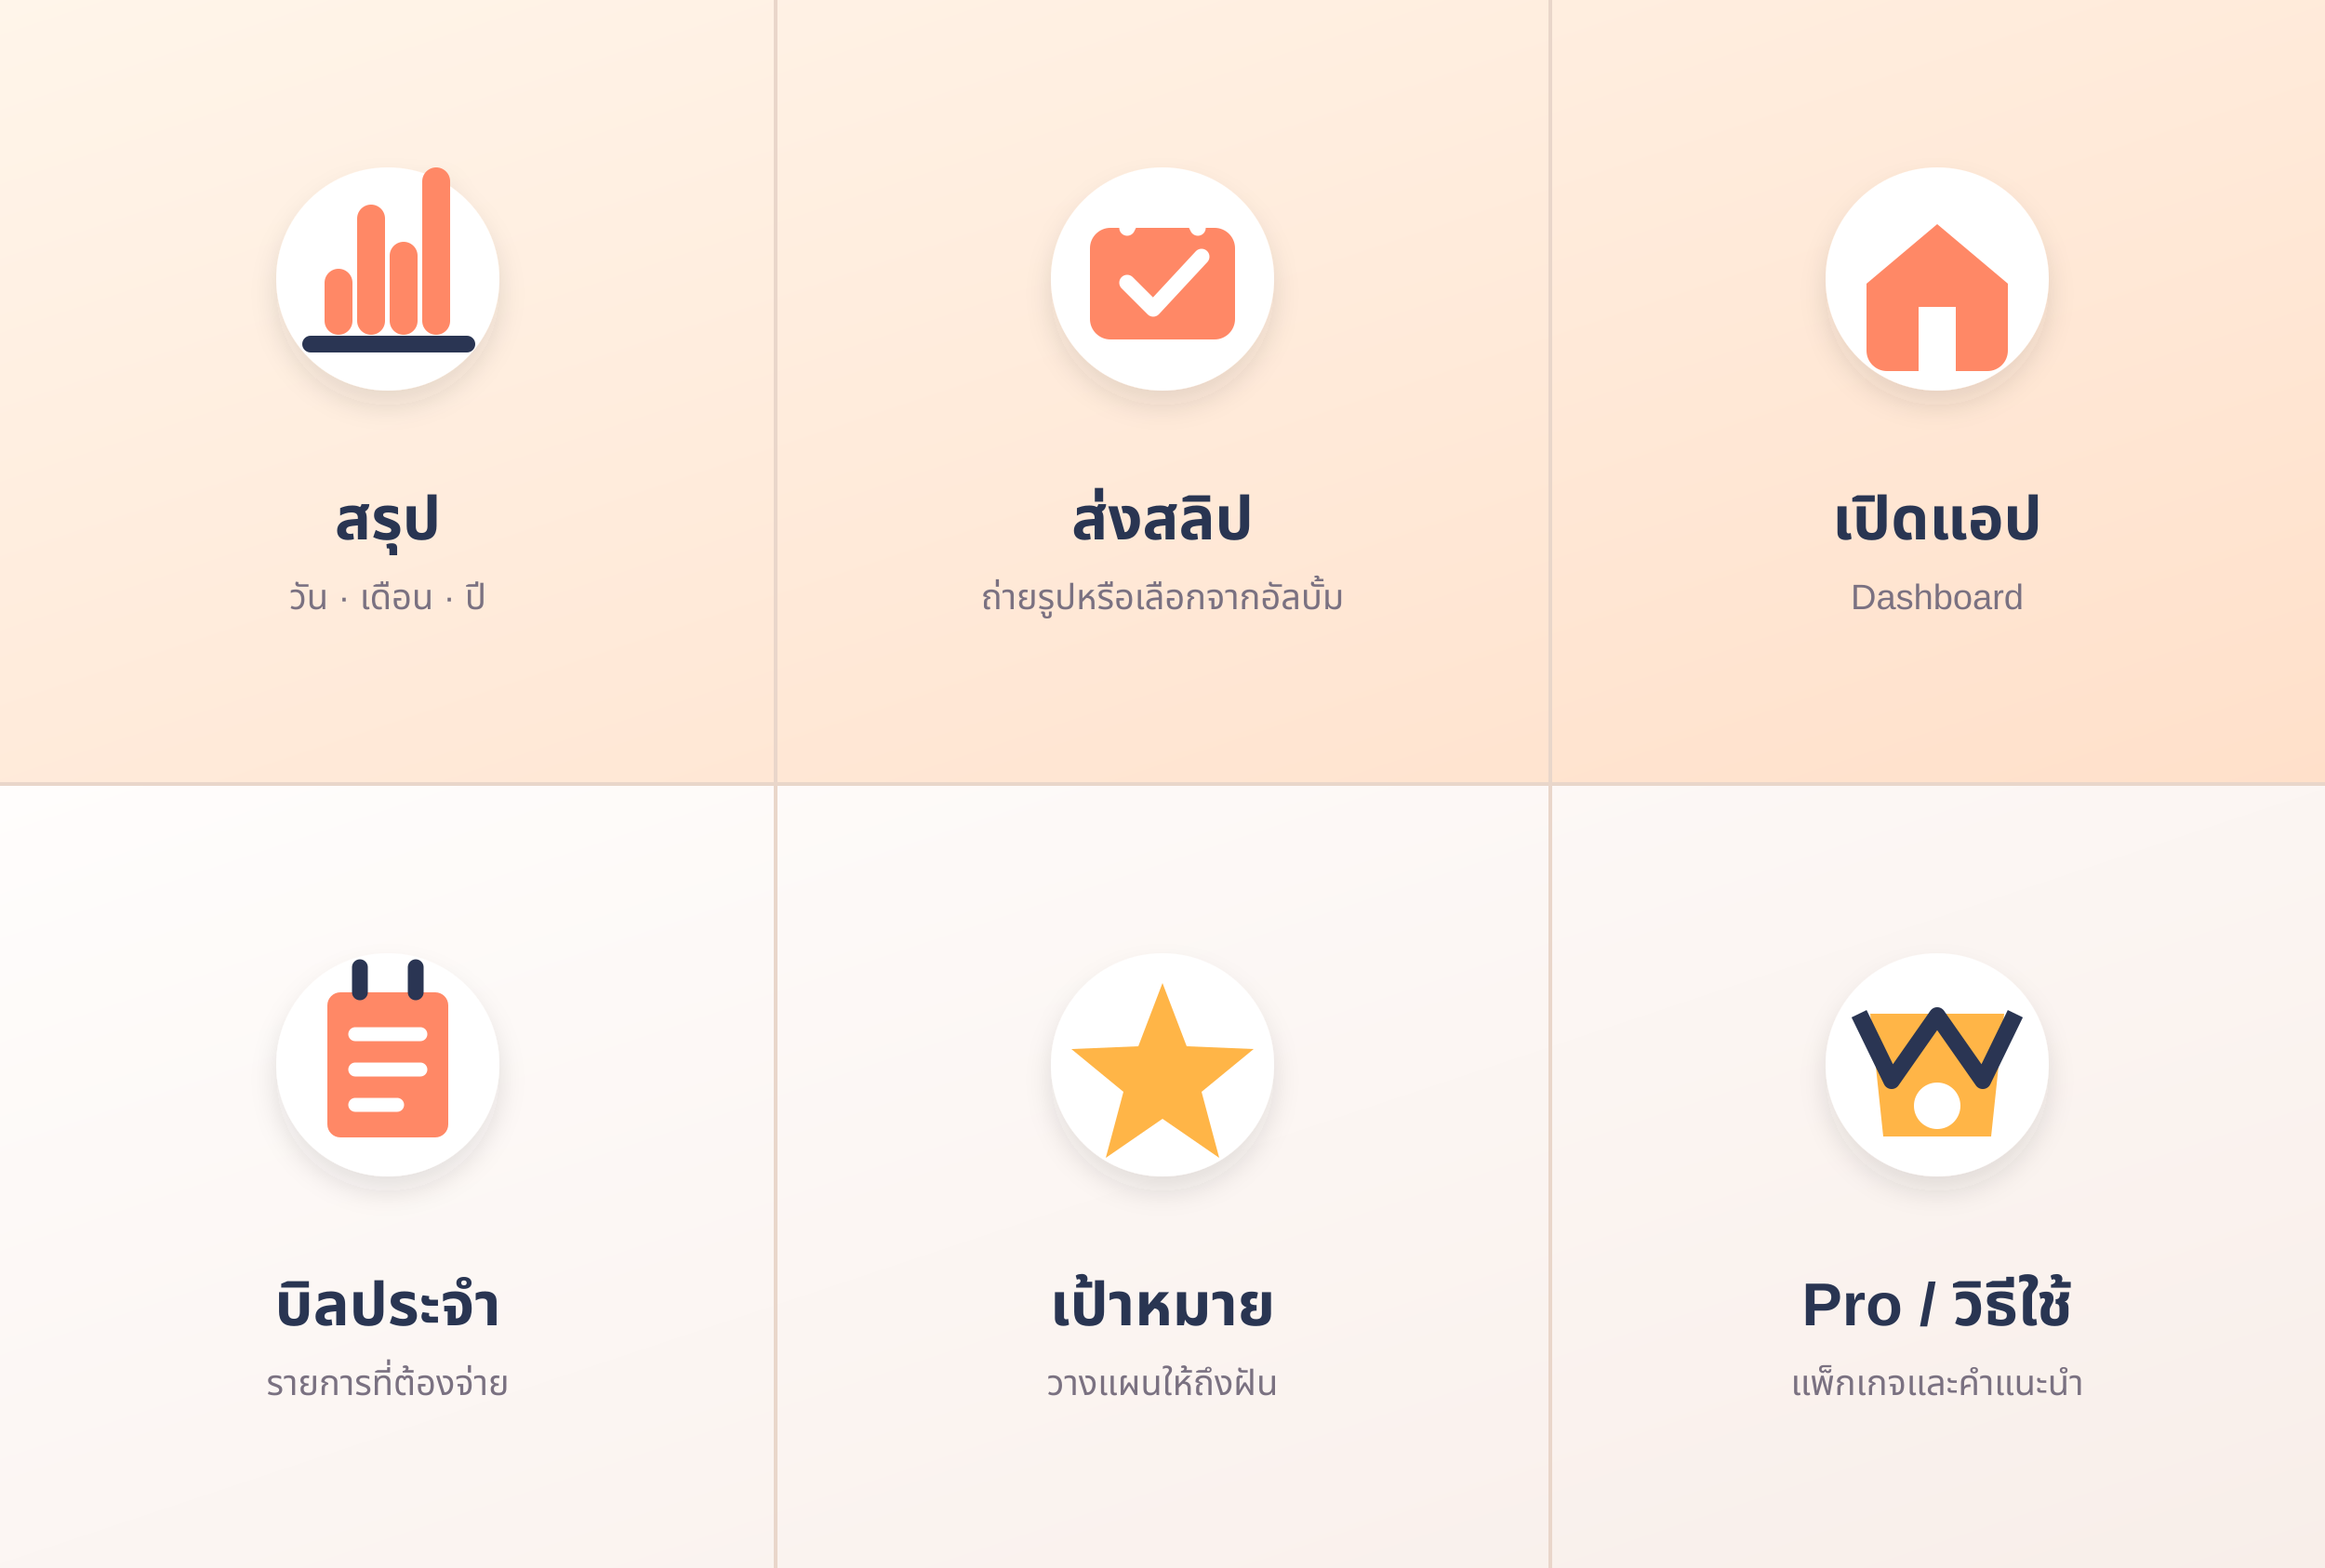
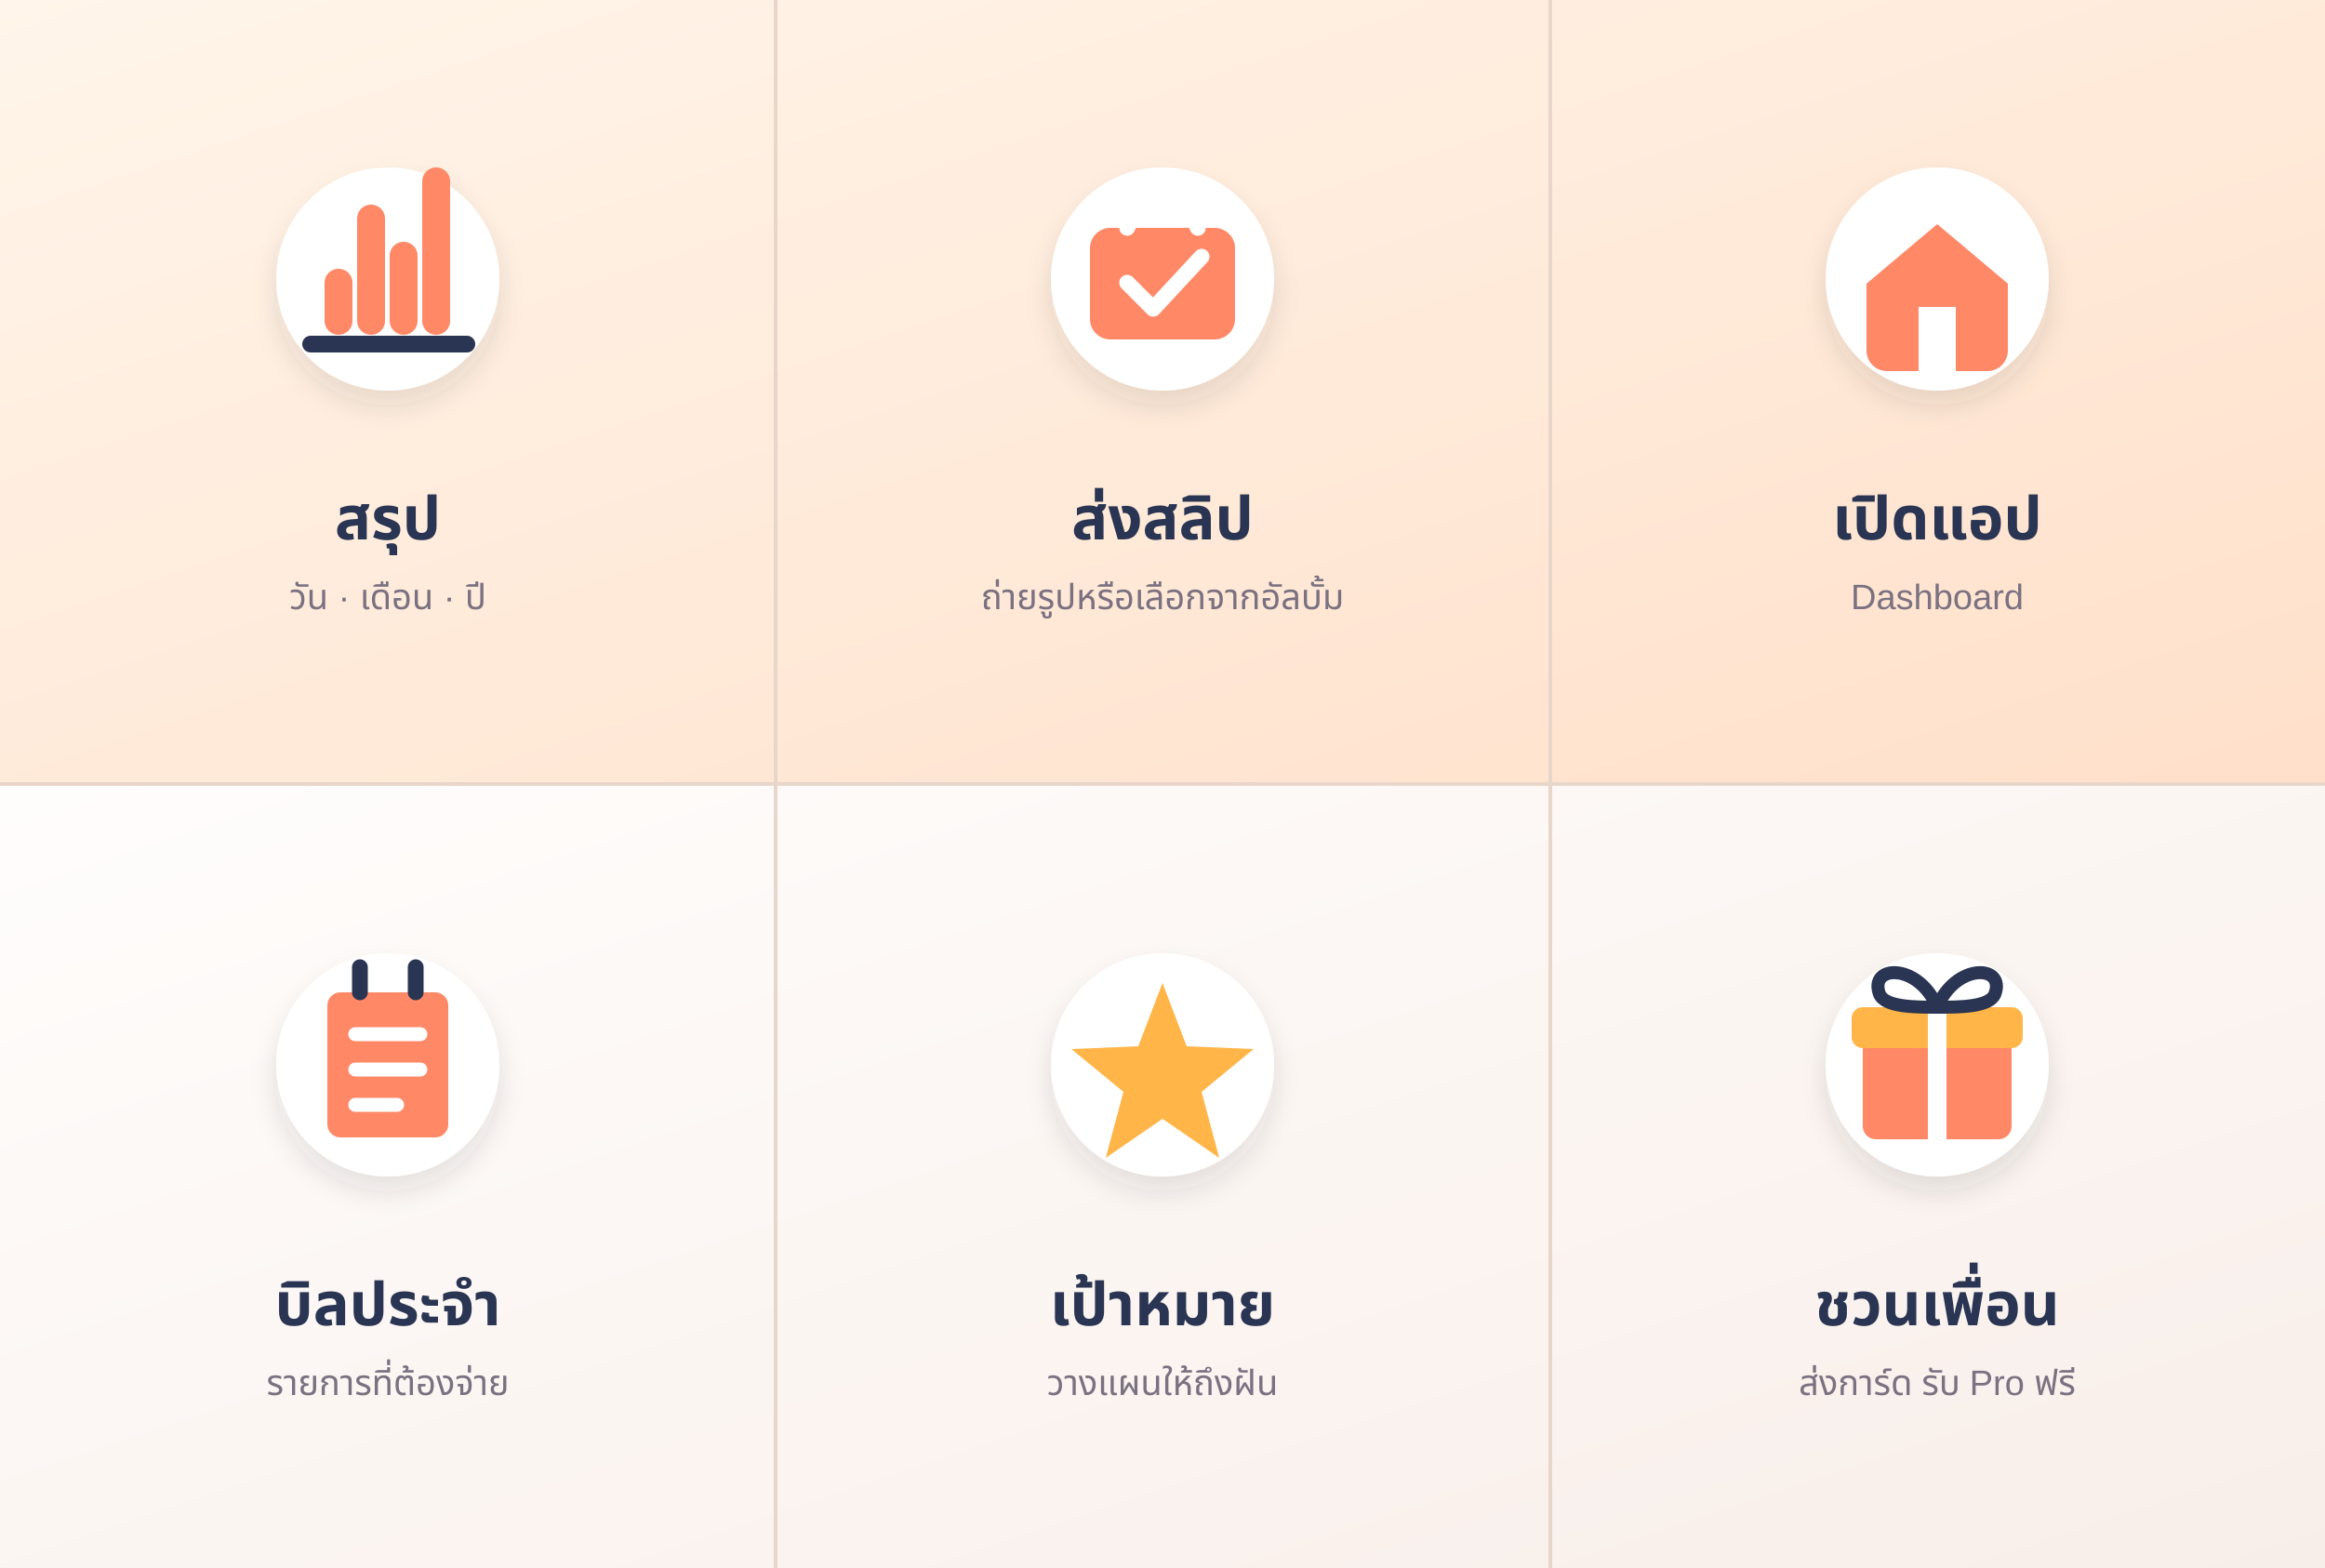
<svg xmlns="http://www.w3.org/2000/svg" width="2500" height="1686" viewBox="0 0 2500 1686">
  <defs>
    <linearGradient id="top" x1="0" y1="0" x2="1" y2="1">
      <stop stop-color="#FFF5EA" />
      <stop offset="1" stop-color="#FFE0CA" />
    </linearGradient>
    <linearGradient id="bottom" x1="0" y1="0" x2="1" y2="1">
      <stop stop-color="#FFFDFC" />
      <stop offset="1" stop-color="#F8EEE9" />
    </linearGradient>
    <filter id="shadow" x="-20%" y="-20%" width="140%" height="140%">
      <feDropShadow dx="0" dy="16" stdDeviation="14" flood-color="#392B41" flood-opacity=".12" />
    </filter>
  </defs>
  <rect width="2500" height="843" fill="url(#top)" />
  <rect y="843" width="2500" height="843" fill="url(#bottom)" />
  <g stroke="#E9D6CA" stroke-width="4">
    <path d="M834 0V1686" />
    <path d="M1667 0V1686" />
    <path d="M0 843H2500" />
  </g>
  <g font-family="Arial, 'Noto Sans Thai', sans-serif" text-anchor="middle" fill="#293552">
    <g transform="translate(417 300)" filter="url(#shadow)">
      <circle r="120" fill="#FFF" />
      <path d="M-53 45V4m35 41V-65m35 110V-25m35 70V-105" fill="none" stroke="#FF8866" stroke-width="30" stroke-linecap="round" />
      <path d="M-83 70H85" stroke="#293552" stroke-width="18" stroke-linecap="round" />
    </g>
    <text x="417" y="580" font-size="65" font-weight="700">สรุป</text>
    <text x="417" y="655" font-size="38" fill="#7A7181">วัน · เดือน · ปี</text>
    <g transform="translate(1250 300)" filter="url(#shadow)">
      <circle r="120" fill="#FFF" />
      <rect x="-78" y="-55" width="156" height="120" rx="22" fill="#FF8866" />
      <path d="M-38-55l15-30h46l15 30M-38 4l28 28 52-56" fill="none" stroke="#FFF" stroke-width="17" stroke-linecap="round" stroke-linejoin="round" />
    </g>
    <text x="1250" y="580" font-size="65" font-weight="700">ส่งสลิป</text>
    <text x="1250" y="655" font-size="38" fill="#7A7181">ถ่ายรูปหรือเลือกจากอัลบั้ม</text>
    <g transform="translate(2083 300)" filter="url(#shadow)">
      <circle r="120" fill="#FFF" />
      <path d="M-76 5l76-64 76 64v72a22 22 0 0 1-22 22H-54a22 22 0 0 1-22-22z" fill="#FF8866" />
      <path d="M-20 99V30h40v69" fill="#FFF" />
    </g>
    <text x="2083" y="580" font-size="65" font-weight="700">เปิดแอป</text>
    <text x="2083" y="655" font-size="38" fill="#7A7181">Dashboard</text>
    <g transform="translate(417 1145)" filter="url(#shadow)">
      <circle r="120" fill="#FFF" />
      <rect x="-65" y="-78" width="130" height="156" rx="14" fill="#FF8866" />
      <path d="M-35-33h70M-35 5h70M-35 43h45" stroke="#FFF" stroke-width="15" stroke-linecap="round" />
      <path d="M30-78v-27M-30-78v-27" stroke="#293552" stroke-width="17" stroke-linecap="round" />
    </g>
    <text x="417" y="1425" font-size="65" font-weight="700">บิลประจำ</text>
    <text x="417" y="1500" font-size="38" fill="#7A7181">รายการที่ต้องจ่าย</text>
    <g transform="translate(1250 1145)" filter="url(#shadow)">
      <circle r="120" fill="#FFF" />
      <path d="M0-88 26-20 98-17 42 29 61 100 0 58-61 100-42 29-98-17-26-20z" fill="#FFB547" />
    </g>
    <text x="1250" y="1425" font-size="65" font-weight="700">เป้าหมาย</text>
    <text x="1250" y="1500" font-size="38" fill="#7A7181">วางแผนให้ถึงฝัน</text>
    <g transform="translate(2083 1145)" filter="url(#shadow)">
      <circle r="120" fill="#FFF" />
-       <path d="M-72-55h144l-14 132H-58z" fill="#FFB547" />
-       <path d="M-84-55l35 72 49-70 49 70 35-72" fill="none" stroke="#293552" stroke-width="18" stroke-linejoin="round" />
-       <circle cy="44" r="25" fill="#FFF" />
+       <rect x="-80" y="-30" width="160" height="110" rx="14" fill="#FF8866" />
+       <rect x="-92" y="-62" width="184" height="44" rx="12" fill="#FFB547" />
+       <path d="M0-62V80" stroke="#FFF" stroke-width="20" />
+       <path d="M0-62c-20-48-74-46-62-14 6 14 38 14 62 14zM0-62c20-48 74-46 62-14-6 14-38 14-62 14z" fill="none" stroke="#293552" stroke-width="14" stroke-linejoin="round" />
    </g>
-     <text x="2083" y="1425" font-size="65" font-weight="700">Pro / วิธีใช้</text>
-     <text x="2083" y="1500" font-size="38" fill="#7A7181">แพ็กเกจและคำแนะนำ</text>
+     <text x="2083" y="1425" font-size="65" font-weight="700">ชวนเพื่อน</text>
+     <text x="2083" y="1500" font-size="38" fill="#7A7181">ส่งการ์ด รับ Pro ฟรี</text>
  </g>
</svg>
